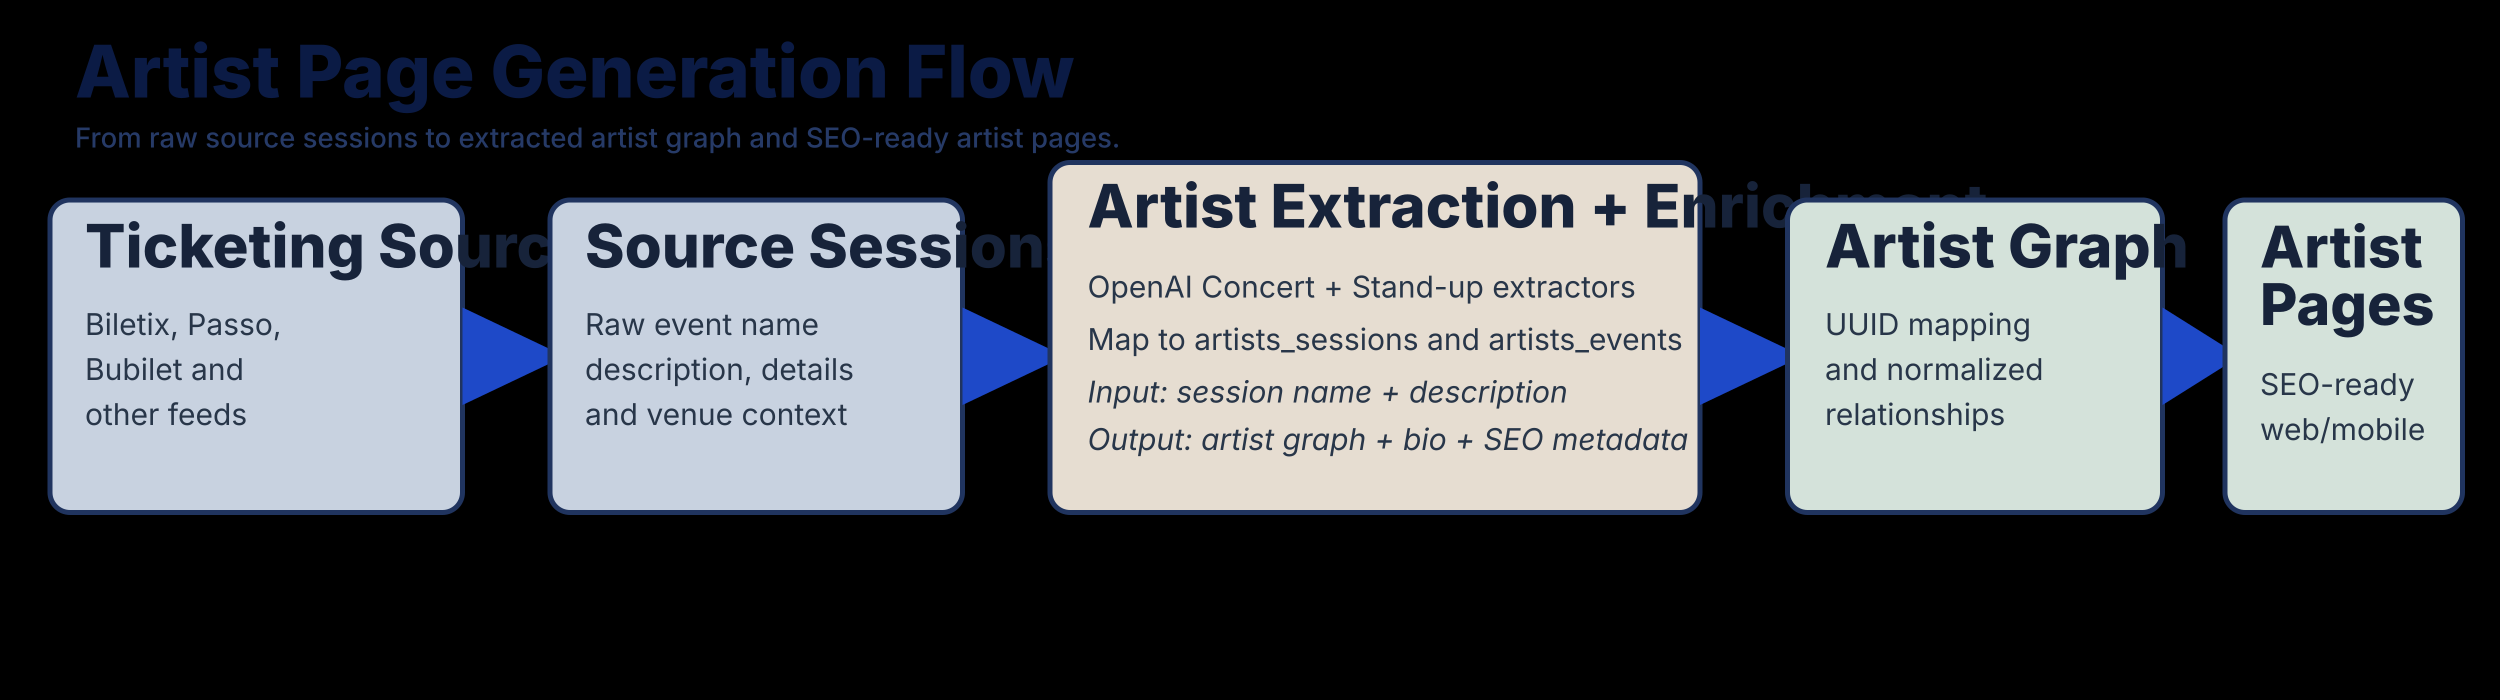
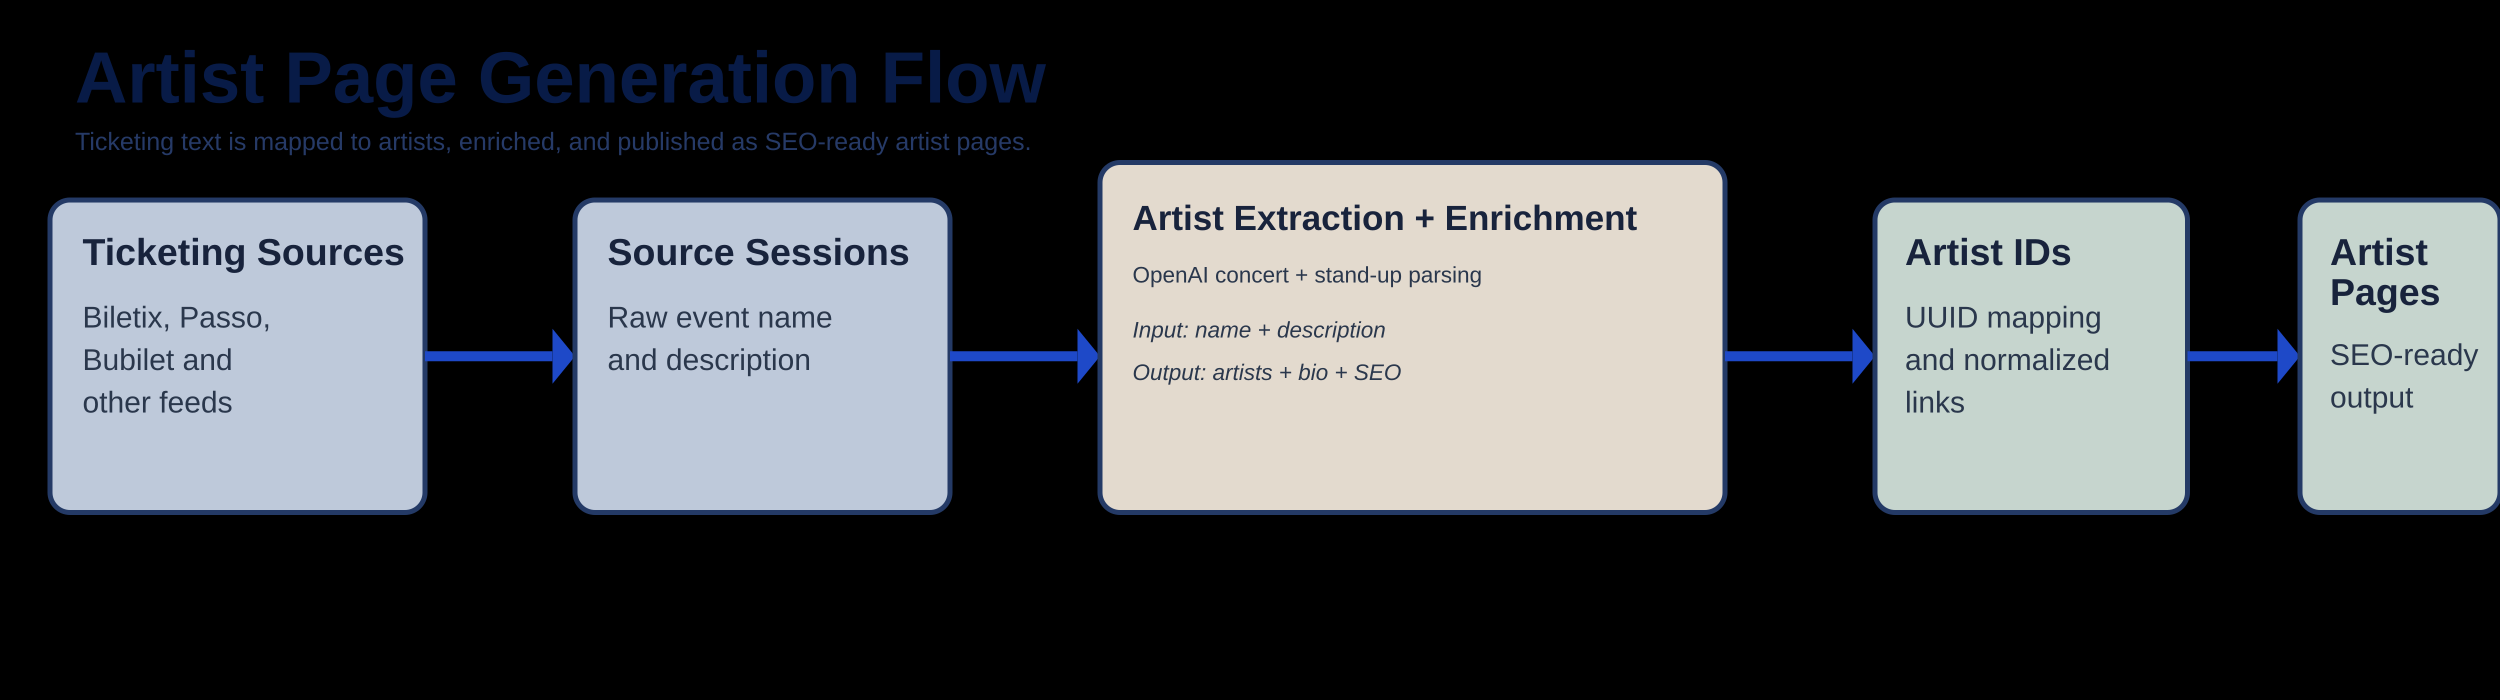
<svg xmlns="http://www.w3.org/2000/svg" width="2000" height="560" viewBox="0 0 2000 560" fill="none">
  <rect width="2000" height="560" fill="#000000" />
-   <text x="60" y="78" fill="#0B1B45" font-family="Manrope, Inter, Arial, sans-serif" font-size="58" font-weight="800">Artist Page Generation Flow</text>
-   <text x="60" y="118" fill="#263A67" font-family="Manrope, Inter, Arial, sans-serif" font-size="22" font-weight="500">From raw source sessions to extracted artist graph and SEO-ready artist pages.</text>
-   <g>
-     <rect x="40" y="160" width="330" height="250" rx="16" fill="#C8D2E0" stroke="#20345F" stroke-width="4" />
-     <text x="68" y="214" fill="#17233A" font-family="Manrope, Inter, Arial, sans-serif" font-size="48" font-weight="800">Ticketing Sources</text>
-     <text x="68" y="268" fill="#283649" font-family="Manrope, Inter, Arial, sans-serif" font-size="24">Biletix, Passo,</text>
-     <text x="68" y="304" fill="#283649" font-family="Manrope, Inter, Arial, sans-serif" font-size="24">Bubilet and</text>
-     <text x="68" y="340" fill="#283649" font-family="Manrope, Inter, Arial, sans-serif" font-size="24">other feeds</text>
-   </g>
-   <polygon points="370,246 452,285 370,324" fill="#1E49C8" />
-   <g>
-     <rect x="440" y="160" width="330" height="250" rx="16" fill="#C8D2E0" stroke="#20345F" stroke-width="4" />
-     <text x="468" y="214" fill="#17233A" font-family="Manrope, Inter, Arial, sans-serif" font-size="48" font-weight="800">Source Sessions</text>
-     <text x="468" y="268" fill="#283649" font-family="Manrope, Inter, Arial, sans-serif" font-size="24">Raw event name</text>
-     <text x="468" y="304" fill="#283649" font-family="Manrope, Inter, Arial, sans-serif" font-size="24">description, details</text>
-     <text x="468" y="340" fill="#283649" font-family="Manrope, Inter, Arial, sans-serif" font-size="24">and venue context</text>
-   </g>
-   <polygon points="770,246 852,285 770,324" fill="#1E49C8" />
-   <g>
-     <rect x="840" y="130" width="520" height="280" rx="16" fill="#E6DDD1" stroke="#20345F" stroke-width="4" />
-     <text x="870" y="182" fill="#17233A" font-family="Manrope, Inter, Arial, sans-serif" font-size="48" font-weight="800">Artist Extraction + Enrichment</text>
-     <text x="870" y="238" fill="#283649" font-family="Manrope, Inter, Arial, sans-serif" font-size="24">OpenAI Concert + Stand-up extractors</text>
-     <text x="870" y="280" fill="#283649" font-family="Manrope, Inter, Arial, sans-serif" font-size="24">Map to artists_sessions and artists_events</text>
-     <text x="870" y="322" fill="#283649" font-family="Manrope, Inter, Arial, sans-serif" font-size="24" font-style="italic">Input: session name + description</text>
-     <text x="870" y="360" fill="#283649" font-family="Manrope, Inter, Arial, sans-serif" font-size="24" font-style="italic">Output: artist graph + bio + SEO metadata</text>
-   </g>
-   <polygon points="1360,246 1442,285 1360,324" fill="#1E49C8" />
-   <g>
-     <rect x="1430" y="160" width="300" height="250" rx="16" fill="#D4E2DA" stroke="#20345F" stroke-width="4" />
-     <text x="1460" y="214" fill="#17233A" font-family="Manrope, Inter, Arial, sans-serif" font-size="48" font-weight="800">Artist Graph</text>
-     <text x="1460" y="268" fill="#283649" font-family="Manrope, Inter, Arial, sans-serif" font-size="24">UUID mapping</text>
-     <text x="1460" y="304" fill="#283649" font-family="Manrope, Inter, Arial, sans-serif" font-size="24">and normalized</text>
-     <text x="1460" y="340" fill="#283649" font-family="Manrope, Inter, Arial, sans-serif" font-size="24">relationships</text>
-   </g>
-   <polygon points="1730,246 1792,285 1730,324" fill="#1E49C8" />
-   <g>
-     <rect x="1780" y="160" width="190" height="250" rx="16" fill="#D4E2DA" stroke="#20345F" stroke-width="4" />
-     <text x="1808" y="214" fill="#17233A" font-family="Manrope, Inter, Arial, sans-serif" font-size="46" font-weight="800">Artist</text>
-     <text x="1808" y="260" fill="#17233A" font-family="Manrope, Inter, Arial, sans-serif" font-size="46" font-weight="800">Pages</text>
-     <text x="1808" y="316" fill="#283649" font-family="Manrope, Inter, Arial, sans-serif" font-size="24">SEO-ready</text>
-     <text x="1808" y="352" fill="#283649" font-family="Manrope, Inter, Arial, sans-serif" font-size="24">web/mobile</text>
-   </g>
+   <text x="60" y="82" fill="#081B47" font-family="Arial, Helvetica, sans-serif" font-size="58" font-weight="700">Artist Page Generation Flow</text>
+   <text x="60" y="120" fill="#263A67" font-family="Arial, Helvetica, sans-serif" font-size="20" font-weight="400">Ticketing text is mapped to artists, enriched, and published as SEO-ready artist pages.</text>
+   <rect x="40" y="160" width="300" height="250" rx="16" fill="#BEC9DA" stroke="#243A66" stroke-width="4" />
+   <text x="66" y="212" fill="#18233C" font-family="Arial, Helvetica, sans-serif" font-size="30" font-weight="700">Ticketing Sources</text>
+   <text x="66" y="262" fill="#2A374C" font-family="Arial, Helvetica, sans-serif" font-size="24">Biletix, Passo,</text>
+   <text x="66" y="296" fill="#2A374C" font-family="Arial, Helvetica, sans-serif" font-size="24">Bubilet and</text>
+   <text x="66" y="330" fill="#2A374C" font-family="Arial, Helvetica, sans-serif" font-size="24">other feeds</text>
+   <line x1="340" y1="285" x2="442" y2="285" stroke="#1E49C8" stroke-width="8" />
+   <polygon points="442,263 460,285 442,307" fill="#1E49C8" />
+   <rect x="460" y="160" width="300" height="250" rx="16" fill="#BEC9DA" stroke="#243A66" stroke-width="4" />
+   <text x="486" y="212" fill="#18233C" font-family="Arial, Helvetica, sans-serif" font-size="30" font-weight="700">Source Sessions</text>
+   <text x="486" y="262" fill="#2A374C" font-family="Arial, Helvetica, sans-serif" font-size="24">Raw event name</text>
+   <text x="486" y="296" fill="#2A374C" font-family="Arial, Helvetica, sans-serif" font-size="24">and description</text>
+   <line x1="760" y1="285" x2="862" y2="285" stroke="#1E49C8" stroke-width="8" />
+   <polygon points="862,263 880,285 862,307" fill="#1E49C8" />
+   <rect x="880" y="130" width="500" height="280" rx="16" fill="#E3DACE" stroke="#243A66" stroke-width="4" />
+   <text x="906" y="184" fill="#18233C" font-family="Arial, Helvetica, sans-serif" font-size="28" font-weight="700">Artist Extraction + Enrichment</text>
+   <text x="906" y="226" fill="#2A374C" font-family="Arial, Helvetica, sans-serif" font-size="18">OpenAI concert + stand-up parsing</text>
+   <text x="906" y="270" fill="#2A374C" font-family="Arial, Helvetica, sans-serif" font-size="18" font-style="italic">Input: name + description</text>
+   <text x="906" y="304" fill="#2A374C" font-family="Arial, Helvetica, sans-serif" font-size="18" font-style="italic">Output: artists + bio + SEO</text>
+   <line x1="1380" y1="285" x2="1482" y2="285" stroke="#1E49C8" stroke-width="8" />
+   <polygon points="1482,263 1500,285 1482,307" fill="#1E49C8" />
+   <rect x="1500" y="160" width="250" height="250" rx="16" fill="#C6D5CE" stroke="#243A66" stroke-width="4" />
+   <text x="1524" y="212" fill="#18233C" font-family="Arial, Helvetica, sans-serif" font-size="30" font-weight="700">Artist IDs</text>
+   <text x="1524" y="262" fill="#2A374C" font-family="Arial, Helvetica, sans-serif" font-size="24">UUID mapping</text>
+   <text x="1524" y="296" fill="#2A374C" font-family="Arial, Helvetica, sans-serif" font-size="24">and normalized</text>
+   <text x="1524" y="330" fill="#2A374C" font-family="Arial, Helvetica, sans-serif" font-size="24">links</text>
+   <line x1="1750" y1="285" x2="1822" y2="285" stroke="#1E49C8" stroke-width="8" />
+   <polygon points="1822,263 1840,285 1822,307" fill="#1E49C8" />
+   <rect x="1840" y="160" width="160" height="250" rx="16" fill="#C6D5CE" stroke="#243A66" stroke-width="4" />
+   <text x="1864" y="212" fill="#18233C" font-family="Arial, Helvetica, sans-serif" font-size="30" font-weight="700">Artist</text>
+   <text x="1864" y="244" fill="#18233C" font-family="Arial, Helvetica, sans-serif" font-size="30" font-weight="700">Pages</text>
+   <text x="1864" y="292" fill="#2A374C" font-family="Arial, Helvetica, sans-serif" font-size="24">SEO-ready</text>
+   <text x="1864" y="326" fill="#2A374C" font-family="Arial, Helvetica, sans-serif" font-size="24">output</text>
</svg>
